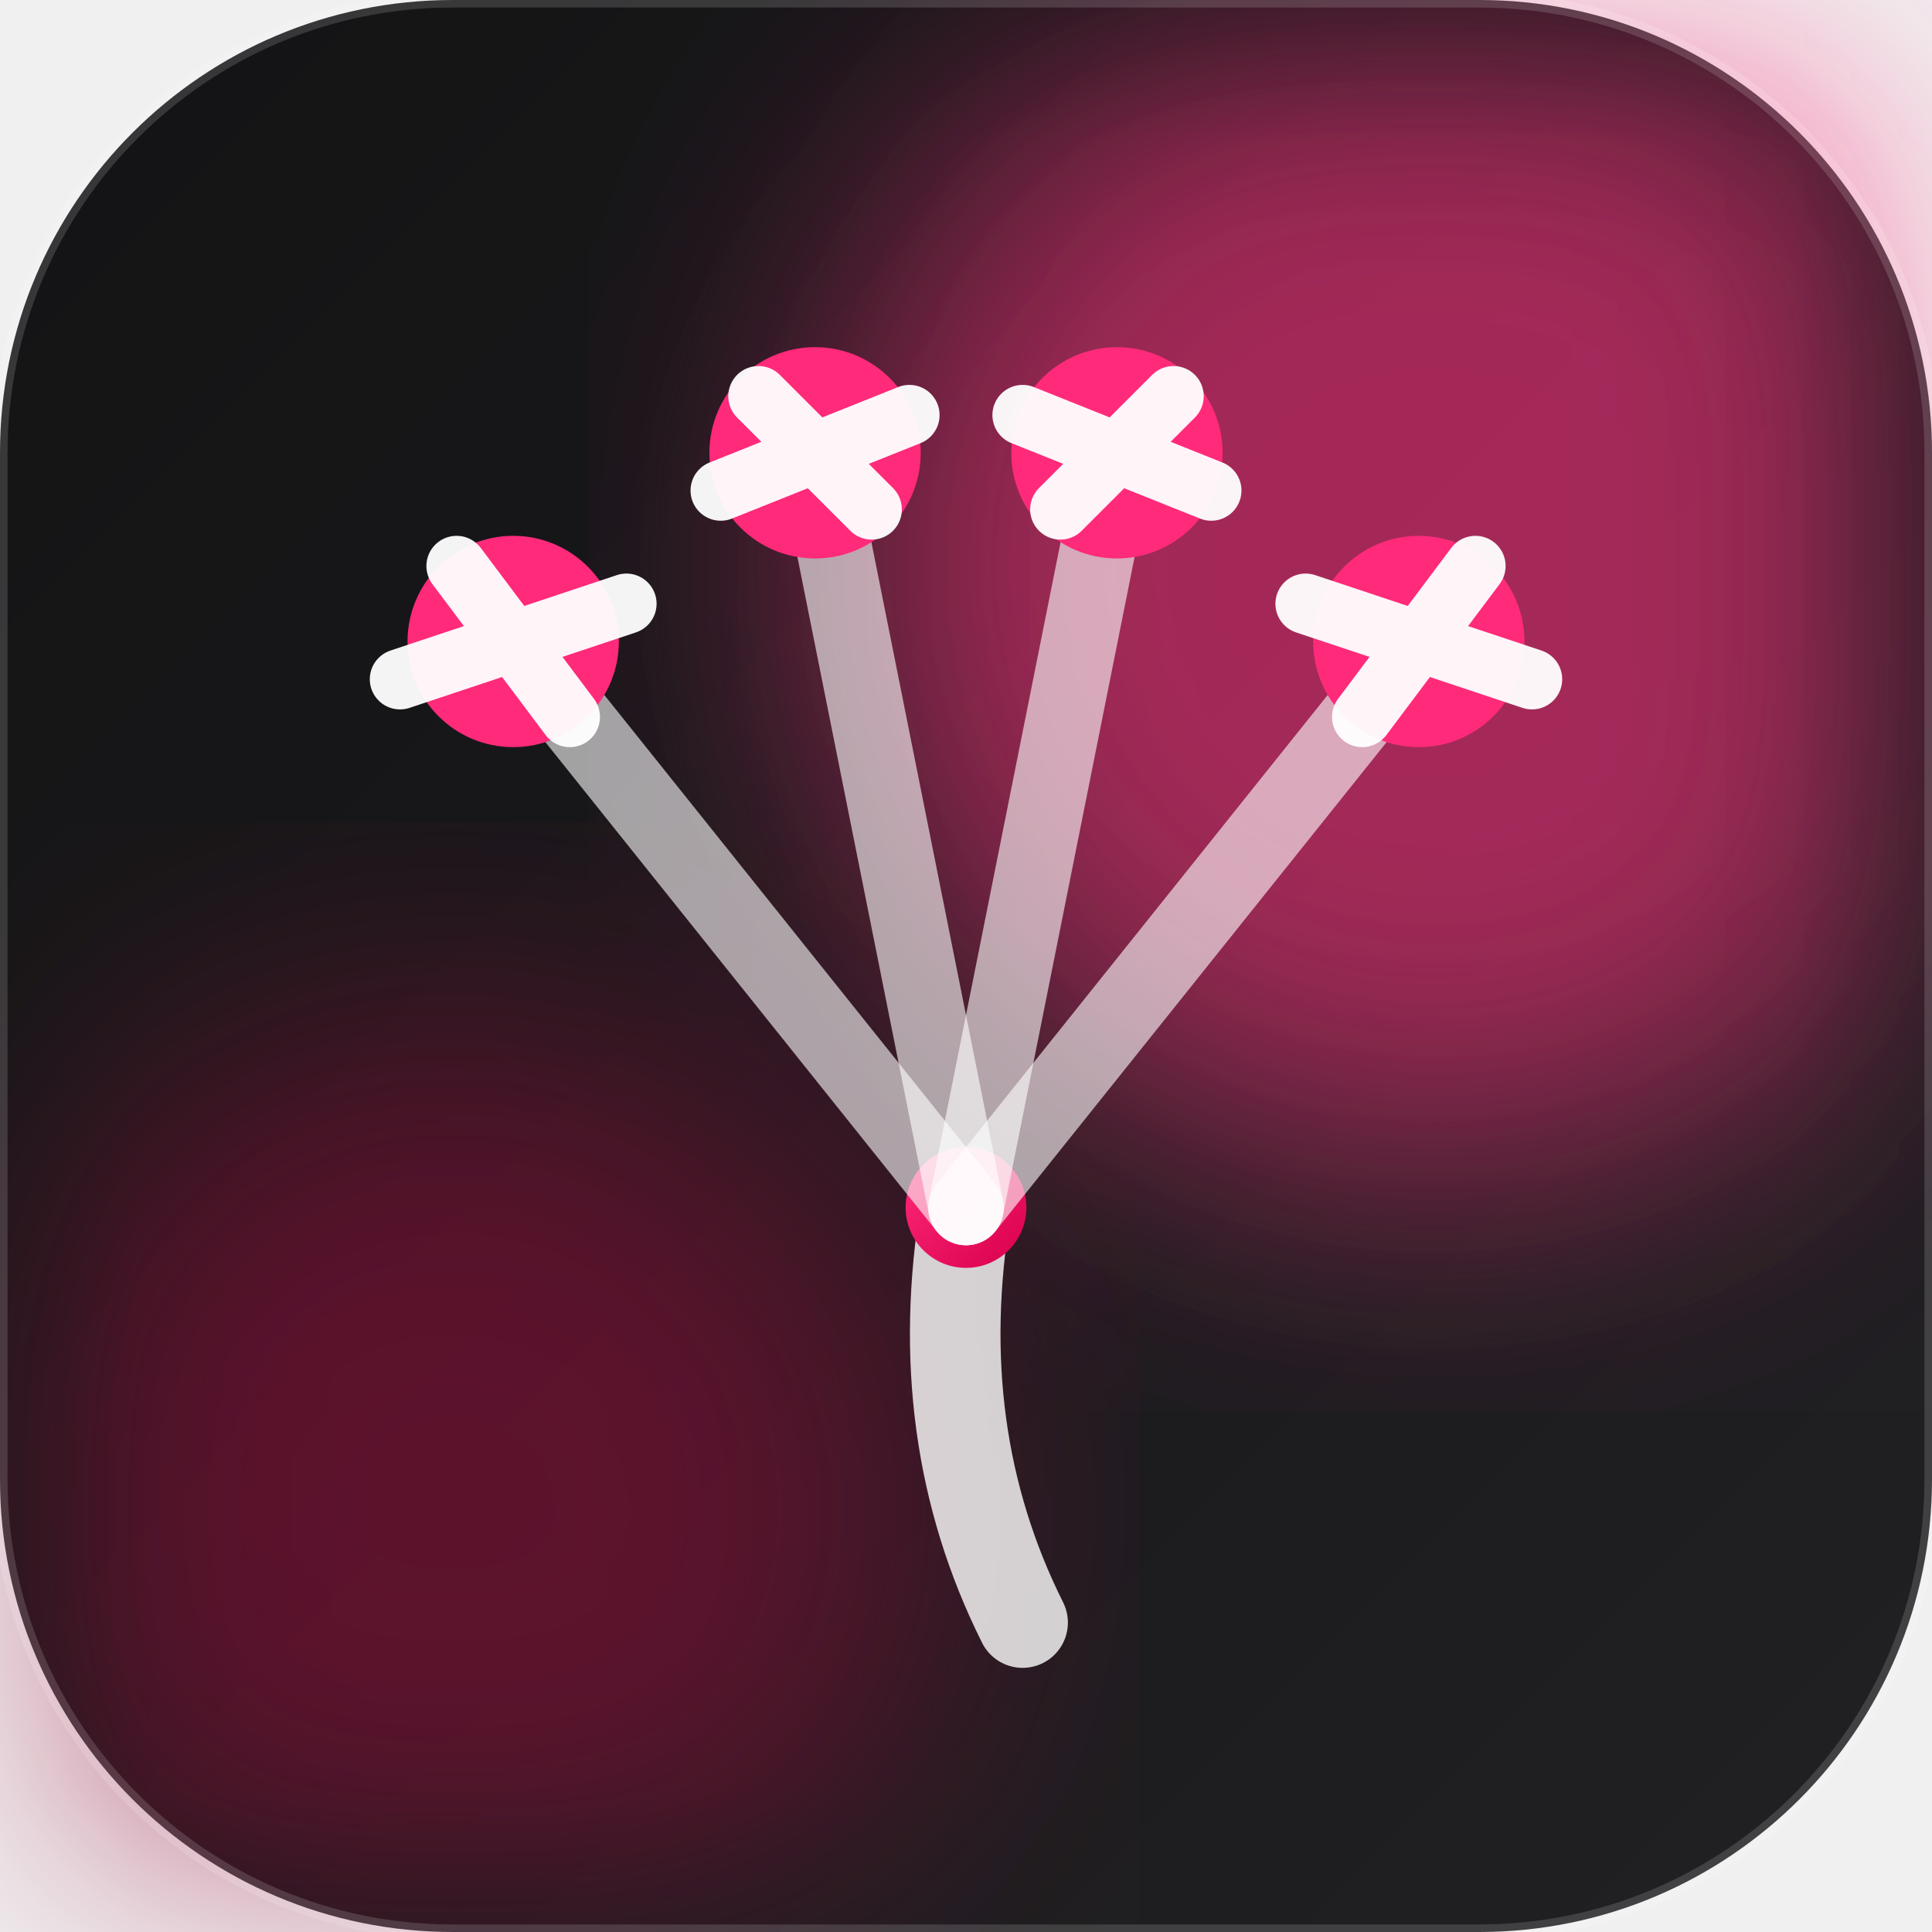
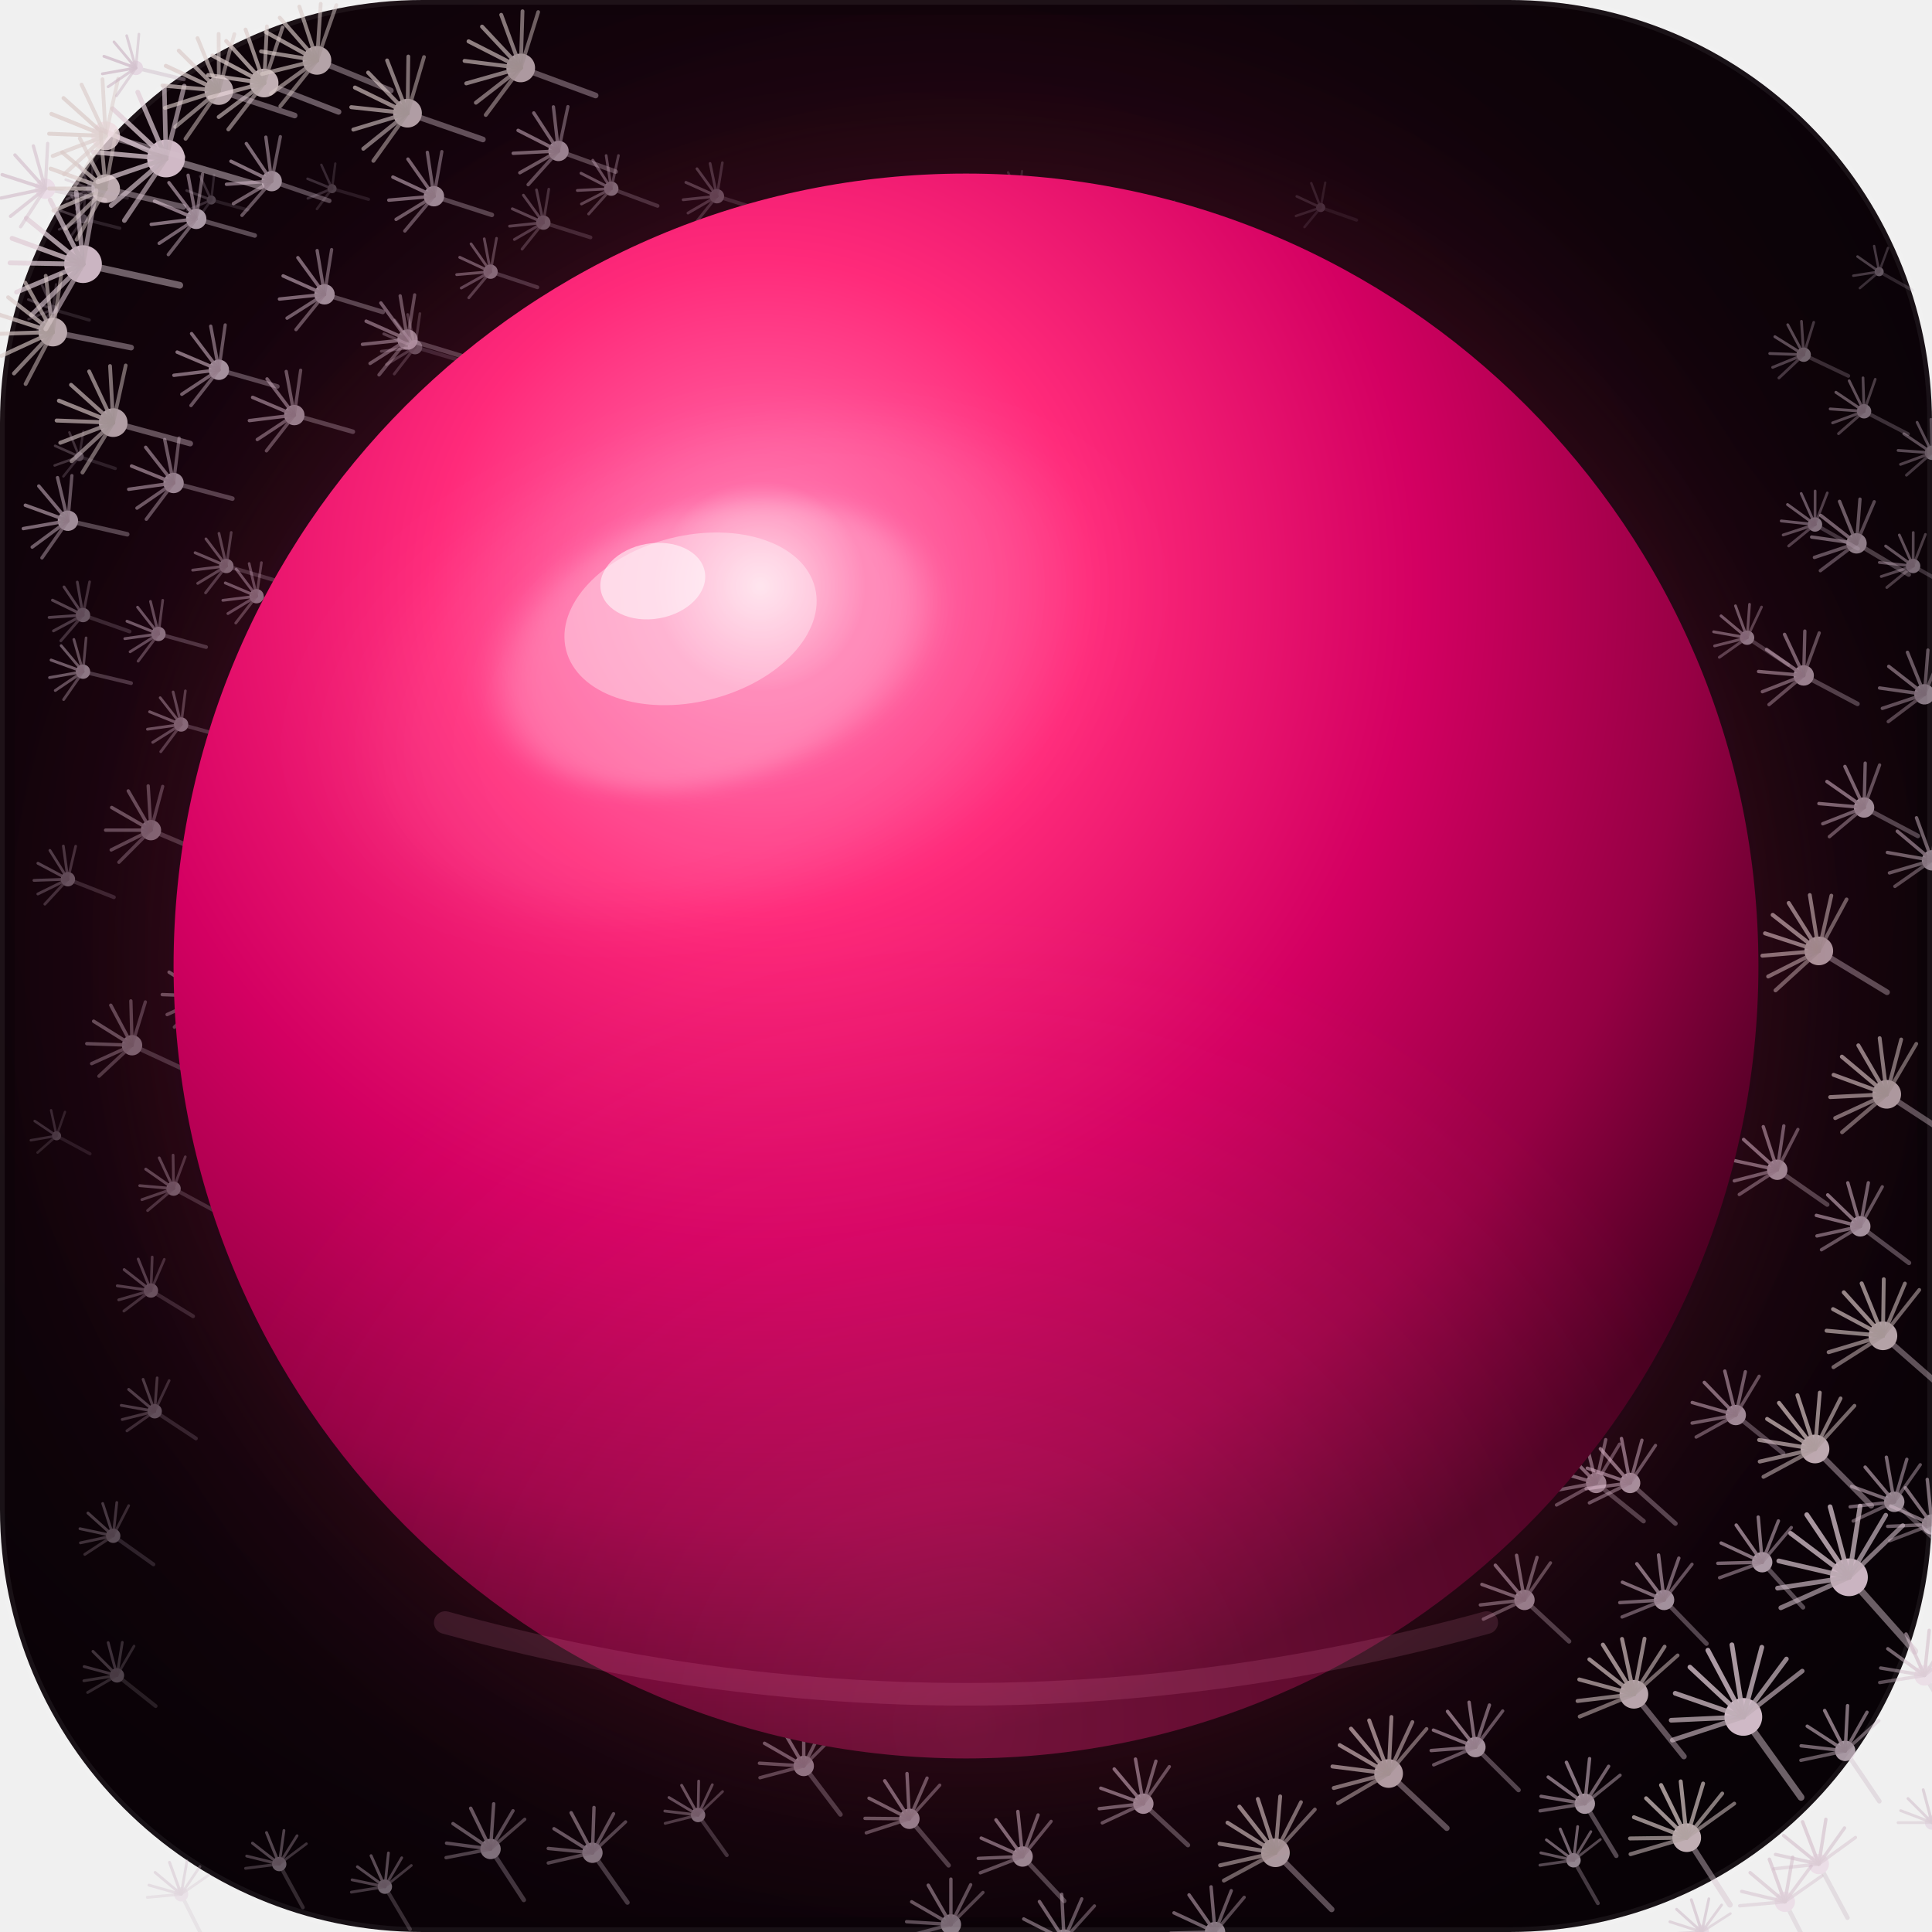
<svg xmlns="http://www.w3.org/2000/svg" viewBox="0 0 512 512">
  <defs>
-     <linearGradient id="bg-grad" x1="0%" y1="0%" x2="100%" y2="100%">
-       <stop offset="0%" stop-color="#09090b" />
-       <stop offset="100%" stop-color="#18181b" />
-     </linearGradient>
-     <linearGradient id="pink-glow" x1="0%" y1="0%" x2="100%" y2="100%">
-       <stop offset="0%" stop-color="#FF2A7A" />
-       <stop offset="100%" stop-color="#D9004C" />
-     </linearGradient>
-     <filter id="glass-blur" x="-20%" y="-20%" width="140%" height="140%">
-       <feGaussianBlur stdDeviation="40" />
+     <radialGradient id="bg" cx="44%" cy="40%" r="70%">
+       <stop offset="0%" stop-color="#1c0510" />
+       <stop offset="100%" stop-color="#080206" />
+     </radialGradient>
+     <radialGradient id="bgGlow" cx="50%" cy="50%" r="50%">
+       <stop offset="0%" stop-color="#FF2A7A" stop-opacity="0.11" />
+       <stop offset="100%" stop-color="#FF2A7A" stop-opacity="0" />
+     </radialGradient>
+     <radialGradient id="sph" cx="37%" cy="26%" r="74%">
+       <stop offset="0%" stop-color="#ffc8dc" />
+       <stop offset="9%" stop-color="#ff60a0" />
+       <stop offset="28%" stop-color="#FF2A7A" />
+       <stop offset="56%" stop-color="#d40062" />
+       <stop offset="80%" stop-color="#960044" />
+       <stop offset="100%" stop-color="#480020" />
+     </radialGradient>
+     <radialGradient id="bnc" cx="50%" cy="98%" r="52%">
+       <stop offset="0%" stop-color="#ff5090" stop-opacity="0.24" />
+       <stop offset="100%" stop-color="#ff5090" stop-opacity="0" />
+     </radialGradient>
+     <filter id="sb">
+       <feGaussianBlur stdDeviation="11" />
    </filter>
+     <filter id="xb">
+       <feGaussianBlur stdDeviation="4" />
+     </filter>
+     <filter id="gb">
+       <feGaussianBlur stdDeviation="34" />
+     </filter>
+     <g id="s0">
+       <line x1="0" y1="0" x2="3.5" y2="26" stroke="#d8c4ce" stroke-width="1.8" stroke-linecap="round" opacity="0.58" />
+       <circle cx="0" cy="0" r="5" fill="#f4dcea" />
+       <line x1="0" y1="0" x2="-19.5" y2="-3.4" stroke="#e0ccd6" stroke-width="1.25" stroke-linecap="round" opacity="0.68" />
+       <line x1="0" y1="0" x2="-17.3" y2="-8.2" stroke="#e0ccd6" stroke-width="1.25" stroke-linecap="round" opacity="0.76" />
+       <line x1="0" y1="0" x2="-13.0" y2="-14.0" stroke="#e0ccd6" stroke-width="1.25" stroke-linecap="round" opacity="0.83" />
+       <line x1="0" y1="0" x2="-6.3" y2="-18.3" stroke="#e0ccd6" stroke-width="1.25" stroke-linecap="round" opacity="0.88" />
+       <line x1="0" y1="0" x2="0" y2="-20" stroke="#e0ccd6" stroke-width="1.28" stroke-linecap="round" opacity="0.90" />
+       <line x1="0" y1="0" x2="6.3" y2="-18.3" stroke="#e0ccd6" stroke-width="1.25" stroke-linecap="round" opacity="0.88" />
+       <line x1="0" y1="0" x2="13.0" y2="-14.0" stroke="#e0ccd6" stroke-width="1.25" stroke-linecap="round" opacity="0.83" />
+       <line x1="0" y1="0" x2="17.3" y2="-8.2" stroke="#e0ccd6" stroke-width="1.20" stroke-linecap="round" opacity="0.76" />
+       <line x1="0" y1="0" x2="19.5" y2="-3.4" stroke="#e0ccd6" stroke-width="1.20" stroke-linecap="round" opacity="0.68" />
+     </g>
+     <g id="s1">
+       <line x1="0" y1="0" x2="2.5" y2="21" stroke="#d4c0cc" stroke-width="1.5" stroke-linecap="round" opacity="0.56" />
+       <circle cx="0" cy="0" r="3.8" fill="#eedadf" />
+       <line x1="0" y1="0" x2="-15.3" y2="-2.6" stroke="#dacac8" stroke-width="1.05" stroke-linecap="round" opacity="0.66" />
+       <line x1="0" y1="0" x2="-13.6" y2="-6.4" stroke="#dacac8" stroke-width="1.05" stroke-linecap="round" opacity="0.75" />
+       <line x1="0" y1="0" x2="-10.2" y2="-11.0" stroke="#dacac8" stroke-width="1.05" stroke-linecap="round" opacity="0.83" />
+       <line x1="0" y1="0" x2="-5.1" y2="-14.1" stroke="#dacac8" stroke-width="1.05" stroke-linecap="round" opacity="0.88" />
+       <line x1="0" y1="0" x2="0" y2="-15.5" stroke="#dacac8" stroke-width="1.08" stroke-linecap="round" opacity="0.90" />
+       <line x1="0" y1="0" x2="5.1" y2="-14.1" stroke="#dacac8" stroke-width="1.05" stroke-linecap="round" opacity="0.88" />
+       <line x1="0" y1="0" x2="10.2" y2="-11.0" stroke="#dacac8" stroke-width="1.02" stroke-linecap="round" opacity="0.83" />
+       <line x1="0" y1="0" x2="13.6" y2="-6.4" stroke="#dacac8" stroke-width="1.00" stroke-linecap="round" opacity="0.75" />
+       <line x1="0" y1="0" x2="15.3" y2="-2.6" stroke="#dacac8" stroke-width="0.98" stroke-linecap="round" opacity="0.66" />
+     </g>
+     <g id="s2">
+       <line x1="0" y1="0" x2="2" y2="16" stroke="#ccb8c6" stroke-width="1.2" stroke-linecap="round" opacity="0.54" />
+       <circle cx="0" cy="0" r="2.7" fill="#e8d4e2" />
+       <line x1="0" y1="0" x2="-11.6" y2="-3.1" stroke="#d0b8c6" stroke-width="0.90" stroke-linecap="round" opacity="0.64" />
+       <line x1="0" y1="0" x2="-9.8" y2="-6.5" stroke="#d0b8c6" stroke-width="0.90" stroke-linecap="round" opacity="0.74" />
+       <line x1="0" y1="0" x2="-6.0" y2="-10.4" stroke="#d0b8c6" stroke-width="0.90" stroke-linecap="round" opacity="0.83" />
+       <line x1="0" y1="0" x2="0" y2="-12" stroke="#d0b8c6" stroke-width="0.92" stroke-linecap="round" opacity="0.88" />
+       <line x1="0" y1="0" x2="6.0" y2="-10.4" stroke="#d0b8c6" stroke-width="0.90" stroke-linecap="round" opacity="0.83" />
+       <line x1="0" y1="0" x2="9.8" y2="-6.5" stroke="#d0b8c6" stroke-width="0.88" stroke-linecap="round" opacity="0.74" />
+       <line x1="0" y1="0" x2="11.6" y2="-3.1" stroke="#d0b8c6" stroke-width="0.86" stroke-linecap="round" opacity="0.64" />
+     </g>
+     <g id="s3">
+       <line x1="0" y1="0" x2="1.5" y2="13" stroke="#c4b0c0" stroke-width="1.0" stroke-linecap="round" opacity="0.50" />
+       <circle cx="0" cy="0" r="1.9" fill="#e0cedd" />
+       <line x1="0" y1="0" x2="-8.7" y2="-2.3" stroke="#c8b0c0" stroke-width="0.75" stroke-linecap="round" opacity="0.62" />
+       <line x1="0" y1="0" x2="-7.2" y2="-5.2" stroke="#c8b0c0" stroke-width="0.75" stroke-linecap="round" opacity="0.73" />
+       <line x1="0" y1="0" x2="-4.5" y2="-7.8" stroke="#c8b0c0" stroke-width="0.75" stroke-linecap="round" opacity="0.83" />
+       <line x1="0" y1="0" x2="0" y2="-9" stroke="#c8b0c0" stroke-width="0.77" stroke-linecap="round" opacity="0.87" />
+       <line x1="0" y1="0" x2="4.5" y2="-7.8" stroke="#c8b0c0" stroke-width="0.73" stroke-linecap="round" opacity="0.83" />
+       <line x1="0" y1="0" x2="7.2" y2="-5.2" stroke="#c8b0c0" stroke-width="0.72" stroke-linecap="round" opacity="0.73" />
+       <line x1="0" y1="0" x2="8.7" y2="-2.3" stroke="#c8b0c0" stroke-width="0.70" stroke-linecap="round" opacity="0.62" />
+     </g>
+     <g id="s4">
+       <line x1="0" y1="0" x2="1" y2="10" stroke="#bcaabc" stroke-width="0.85" stroke-linecap="round" opacity="0.46" />
+       <circle cx="0" cy="0" r="1.2" fill="#d8c6d6" />
+       <line x1="0" y1="0" x2="-6.5" y2="-1.7" stroke="#c0acbc" stroke-width="0.66" stroke-linecap="round" opacity="0.58" />
+       <line x1="0" y1="0" x2="-4.8" y2="-5.0" stroke="#c0acbc" stroke-width="0.66" stroke-linecap="round" opacity="0.72" />
+       <line x1="0" y1="0" x2="0" y2="-7" stroke="#c0acbc" stroke-width="0.68" stroke-linecap="round" opacity="0.80" />
+       <line x1="0" y1="0" x2="4.8" y2="-5.0" stroke="#c0acbc" stroke-width="0.64" stroke-linecap="round" opacity="0.72" />
+       <line x1="0" y1="0" x2="6.5" y2="-1.7" stroke="#c0acbc" stroke-width="0.62" stroke-linecap="round" opacity="0.58" />
+     </g>
  </defs>
-   <rect width="512" height="512" rx="120" fill="url(#bg-grad)" />
-   <circle cx="380" cy="150" r="160" fill="#FF2A7A" opacity="0.6" filter="url(#glass-blur)" />
-   <circle cx="120" cy="400" r="130" fill="#990033" opacity="0.5" filter="url(#glass-blur)" />
-   <rect width="512" height="512" rx="120" fill="#ffffff" fill-opacity="0.04" stroke="#ffffff" stroke-opacity="0.15" stroke-width="4" />
-   <g transform="translate(256, 320)" stroke="#ffffff" stroke-linecap="round" stroke-linejoin="round">
-     <path d="M 0 0 Q -10 60 15 110" stroke-width="24" fill="none" opacity="0.8" />
-     <circle cx="0" cy="0" r="16" fill="url(#pink-glow)" stroke="none" />
-     <path d="M 0 0 L -120 -150" stroke-width="20" opacity="0.6" />
-     <path d="M 0 0 L -40 -200" stroke-width="20" opacity="0.6" />
-     <path d="M 0 0 L 40 -200" stroke-width="20" opacity="0.6" />
-     <path d="M 0 0 L 120 -150" stroke-width="20" opacity="0.6" />
-     <circle cx="-120" cy="-150" r="28" fill="#FF2A7A" stroke="none" />
-     <circle cx="-40" cy="-200" r="28" fill="#FF2A7A" stroke="none" />
-     <circle cx="40" cy="-200" r="28" fill="#FF2A7A" stroke="none" />
-     <circle cx="120" cy="-150" r="28" fill="#FF2A7A" stroke="none" />
-     <g stroke="white" stroke-opacity="0.95">
-       <path d="M -150 -140 L -90 -160 M -135 -170 L -105 -130" stroke-width="16" />
-       <path d="M -65 -190 L -15 -210 M -55 -215 L -25 -185" stroke-width="16" />
-       <path d="M 15 -210 L 65 -190 M 25 -185 L 55 -215" stroke-width="16" />
-       <path d="M 90 -160 L 150 -140 M 105 -130 L 135 -170" stroke-width="16" />
-     </g>
-   </g>
+   <rect width="512" height="512" rx="112" fill="url(#bg)" />
+   <circle cx="256" cy="256" r="230" fill="url(#bgGlow)" filter="url(#gb)" />
+   <use href="#s0" transform="translate(462,455) rotate(-28)" opacity="0.84" />
+   <use href="#s0" transform="translate(490,418) rotate(-34)" opacity="0.82" />
+   <use href="#s1" transform="translate(447,487) rotate(-26)" opacity="0.80" />
+   <use href="#s1" transform="translate(481,384) rotate(-38)" opacity="0.78" />
+   <use href="#s1" transform="translate(433,449) rotate(-32)" opacity="0.76" />
+   <use href="#s1" transform="translate(499,354) rotate(-42)" opacity="0.74" />
+   <use href="#s2" transform="translate(467,414) rotate(-35)" opacity="0.73" />
+   <use href="#s2" transform="translate(489,464) rotate(-27)" opacity="0.71" />
+   <use href="#s2" transform="translate(420,478) rotate(-24)" opacity="0.70" />
+   <use href="#s2" transform="translate(441,424) rotate(-37)" opacity="0.68" />
+   <use href="#s2" transform="translate(482,494) rotate(-21)" opacity="0.66" />
+   <use href="#s2" transform="translate(502,398) rotate(-40)" opacity="0.67" />
+   <use href="#s3" transform="translate(417,493) rotate(-23)" opacity="0.64" />
+   <use href="#s2" transform="translate(510,444) rotate(-24)" opacity="0.64" />
+   <use href="#s2" transform="translate(473,504) rotate(-20)" opacity="0.62" />
+   <use href="#s3" transform="translate(451,512) rotate(-18)" opacity="0.58" />
+   <use href="#s2" transform="translate(512,404) rotate(-36)" opacity="0.66" />
+   <use href="#s3" transform="translate(512,483) rotate(-15)" opacity="0.54" />
+   <use href="#s2" transform="translate(432,393) rotate(-41)" opacity="0.68" />
+   <use href="#s2" transform="translate(460,375) rotate(-44)" opacity="0.65" />
+   <use href="#s1" transform="translate(500,290) rotate(-50)" opacity="0.70" />
+   <use href="#s2" transform="translate(493,325) rotate(-46)" opacity="0.68" />
+   <use href="#s0" transform="translate(44,42)  rotate(-66)" opacity="0.84" />
+   <use href="#s0" transform="translate(22,70)  rotate(-70)" opacity="0.82" />
+   <use href="#s1" transform="translate(70,22)  rotate(-62)" opacity="0.80" />
+   <use href="#s1" transform="translate(28,36)  rotate(-68)" opacity="0.78" />
+   <use href="#s1" transform="translate(14,88)  rotate(-72)" opacity="0.76" />
+   <use href="#s1" transform="translate(84,16)  rotate(-61)" opacity="0.74" />
+   <use href="#s2" transform="translate(52,58)  rotate(-67)" opacity="0.72" />
+   <use href="#s2" transform="translate(12,50)  rotate(-72)" opacity="0.70" />
+   <use href="#s1" transform="translate(28,50)  rotate(-70)" opacity="0.78" />
+   <use href="#s1" transform="translate(58,24)  rotate(-65)" opacity="0.76" />
+   <use href="#s1" transform="translate(108,30) rotate(-64)" opacity="0.72" />
+   <use href="#s1" transform="translate(138,18) rotate(-63)" opacity="0.70" />
+   <use href="#s1" transform="translate(30,112) rotate(-68)" opacity="0.72" />
+   <use href="#s2" transform="translate(58,98)  rotate(-67)" opacity="0.68" />
+   <use href="#s2" transform="translate(86,78)  rotate(-66)" opacity="0.66" />
+   <use href="#s2" transform="translate(115,52) rotate(-65)" opacity="0.64" />
+   <use href="#s2" transform="translate(148,40) rotate(-63)" opacity="0.62" />
+   <use href="#s2" transform="translate(18,138) rotate(-70)" opacity="0.66" />
+   <use href="#s2" transform="translate(46,128) rotate(-68)" opacity="0.63" />
+   <use href="#s2" transform="translate(78,110) rotate(-67)" opacity="0.60" />
+   <use href="#s2" transform="translate(108,90) rotate(-66)" opacity="0.58" />
+   <use href="#s2" transform="translate(72,48)  rotate(-64)" opacity="0.68" />
+   <use href="#s3" transform="translate(42,168) rotate(-68)" opacity="0.56" />
+   <use href="#s3" transform="translate(68,158) rotate(-67)" opacity="0.54" />
+   <use href="#s3" transform="translate(22,178) rotate(-70)" opacity="0.58" />
+   <use href="#s3" transform="translate(130,72) rotate(-65)" opacity="0.52" />
+   <use href="#s3" transform="translate(162,50) rotate(-63)" opacity="0.50" />
+   <use href="#s3" transform="translate(48,192) rotate(-68)" opacity="0.52" />
+   <use href="#s3" transform="translate(60,150) rotate(-67)" opacity="0.50" />
+   <use href="#s3" transform="translate(36,18)  rotate(-70)" opacity="0.72" />
+   <use href="#s1" transform="translate(482,252) rotate(-52)" opacity="0.68" />
+   <use href="#s2" transform="translate(494,214) rotate(-55)" opacity="0.65" />
+   <use href="#s2" transform="translate(478,179) rotate(-55)" opacity="0.62" />
+   <use href="#s2" transform="translate(492,144) rotate(-52)" opacity="0.58" />
+   <use href="#s2" transform="translate(471,310) rotate(-48)" opacity="0.64" />
+   <use href="#s3" transform="translate(481,139) rotate(-54)" opacity="0.56" />
+   <use href="#s3" transform="translate(494,109) rotate(-56)" opacity="0.52" />
+   <use href="#s3" transform="translate(463,169) rotate(-50)" opacity="0.58" />
+   <use href="#s3" transform="translate(478,94)  rotate(-58)" opacity="0.48" />
+   <use href="#s4" transform="translate(498,72)  rotate(-55)" opacity="0.44" />
+   <use href="#s2" transform="translate(510,184) rotate(-52)" opacity="0.56" />
+   <use href="#s3" transform="translate(507,150) rotate(-54)" opacity="0.52" />
+   <use href="#s3" transform="translate(512,120) rotate(-56)" opacity="0.48" />
+   <use href="#s2" transform="translate(512,228) rotate(-50)" opacity="0.60" />
+   <use href="#s1" transform="translate(368,470) rotate(-40)" opacity="0.72" />
+   <use href="#s1" transform="translate(338,491) rotate(-38)" opacity="0.70" />
+   <use href="#s2" transform="translate(303,478) rotate(-40)" opacity="0.66" />
+   <use href="#s2" transform="translate(271,492) rotate(-36)" opacity="0.64" />
+   <use href="#s2" transform="translate(241,482) rotate(-33)" opacity="0.60" />
+   <use href="#s2" transform="translate(391,463) rotate(-38)" opacity="0.68" />
+   <use href="#s2" transform="translate(213,468) rotate(-30)" opacity="0.56" />
+   <use href="#s3" transform="translate(185,481) rotate(-29)" opacity="0.52" />
+   <use href="#s2" transform="translate(157,491) rotate(-28)" opacity="0.55" />
+   <use href="#s2" transform="translate(130,490) rotate(-26)" opacity="0.52" />
+   <use href="#s3" transform="translate(102,500) rotate(-24)" opacity="0.48" />
+   <use href="#s3" transform="translate(74,494)  rotate(-22)" opacity="0.44" />
+   <use href="#s3" transform="translate(48,502)  rotate(-20)" opacity="0.40" />
+   <use href="#s2" transform="translate(322,512) rotate(-35)" opacity="0.60" />
+   <use href="#s2" transform="translate(282,514) rotate(-33)" opacity="0.58" />
+   <use href="#s2" transform="translate(252,510) rotate(-30)" opacity="0.55" />
+   <use href="#s2" transform="translate(423,393) rotate(-44)" opacity="0.62" />
+   <use href="#s2" transform="translate(404,424) rotate(-40)" opacity="0.60" />
+   <use href="#s2" transform="translate(55,264)  rotate(-58)" opacity="0.50" />
+   <use href="#s2" transform="translate(40,220)  rotate(-60)" opacity="0.48" />
+   <use href="#s2" transform="translate(35,277)  rotate(-58)" opacity="0.46" />
+   <use href="#s3" transform="translate(46,315)  rotate(-55)" opacity="0.44" />
+   <use href="#s3" transform="translate(41,374)  rotate(-50)" opacity="0.38" />
+   <use href="#s3" transform="translate(31,444)  rotate(-45)" opacity="0.32" />
+   <use href="#s3" transform="translate(22,163)  rotate(-64)" opacity="0.42" />
+   <use href="#s3" transform="translate(18,233)  rotate(-62)" opacity="0.40" />
+   <use href="#s4" transform="translate(21,121)  rotate(-66)" opacity="0.36" />
+   <use href="#s4" transform="translate(15,301)  rotate(-56)" opacity="0.30" />
+   <use href="#s3" transform="translate(40,342)  rotate(-52)" opacity="0.40" />
+   <use href="#s3" transform="translate(30,407)  rotate(-48)" opacity="0.36" />
+   <use href="#s4" transform="translate(14,82)   rotate(-68)" opacity="0.34" />
+   <use href="#s4" transform="translate(24,50)   rotate(-70)" opacity="0.38" />
+   <use href="#s3" transform="translate(144,59)  rotate(-66)" opacity="0.42" />
+   <use href="#s3" transform="translate(110,92)  rotate(-67)" opacity="0.38" />
+   <use href="#s4" transform="translate(22,58)   rotate(-70)" opacity="0.36" />
+   <use href="#s4" transform="translate(56,53)   rotate(-69)" opacity="0.32" />
+   <use href="#s4" transform="translate(88,50)   rotate(-68)" opacity="0.30" />
+   <use href="#s3" transform="translate(190,52)  rotate(-66)" opacity="0.36" />
+   <use href="#s4" transform="translate(230,58)  rotate(-67)" opacity="0.30" />
+   <use href="#s4" transform="translate(270,52)  rotate(-68)" opacity="0.26" />
+   <use href="#s4" transform="translate(310,60)  rotate(-65)" opacity="0.24" />
+   <use href="#s4" transform="translate(350,55)  rotate(-65)" opacity="0.22" />
+   <circle cx="256" cy="256" r="210" fill="#FF2A7A" opacity="0.18" filter="url(#gb)" />
+   <circle cx="256" cy="256" r="210" fill="url(#sph)" />
+   <circle cx="256" cy="256" r="210" fill="url(#bnc)" />
+   <ellipse cx="192" cy="177" rx="96" ry="60" fill="#fff" opacity="0.08" transform="rotate(-22 192 177)" filter="url(#sb)" />
+   <ellipse cx="189" cy="171" rx="58" ry="36" fill="#fff" opacity="0.22" transform="rotate(-18 189 171)" filter="url(#xb)" />
+   <ellipse cx="183" cy="164" rx="34" ry="22" fill="#fff" opacity="0.35" transform="rotate(-14 183 164)" />
+   <ellipse cx="173" cy="154" rx="14" ry="10" fill="#fff" opacity="0.55" transform="rotate(-10 173 154)" />
+   <path d="M 118 430 Q 256 468 394 430" stroke="#ff90be" stroke-width="6" fill="none" stroke-linecap="round" opacity="0.14" />
+   <rect width="512" height="512" rx="112" fill="none" stroke="#fff" stroke-opacity="0.06" stroke-width="2.5" />
</svg>
